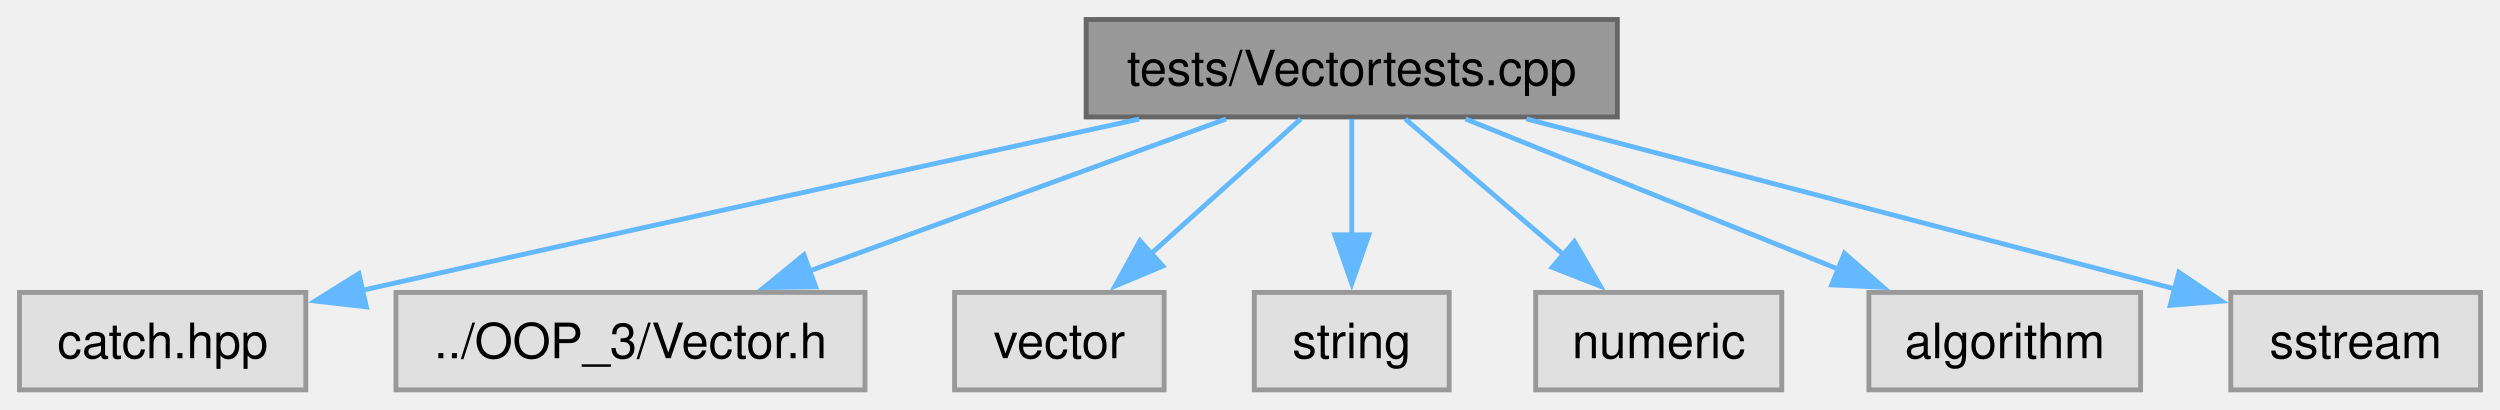
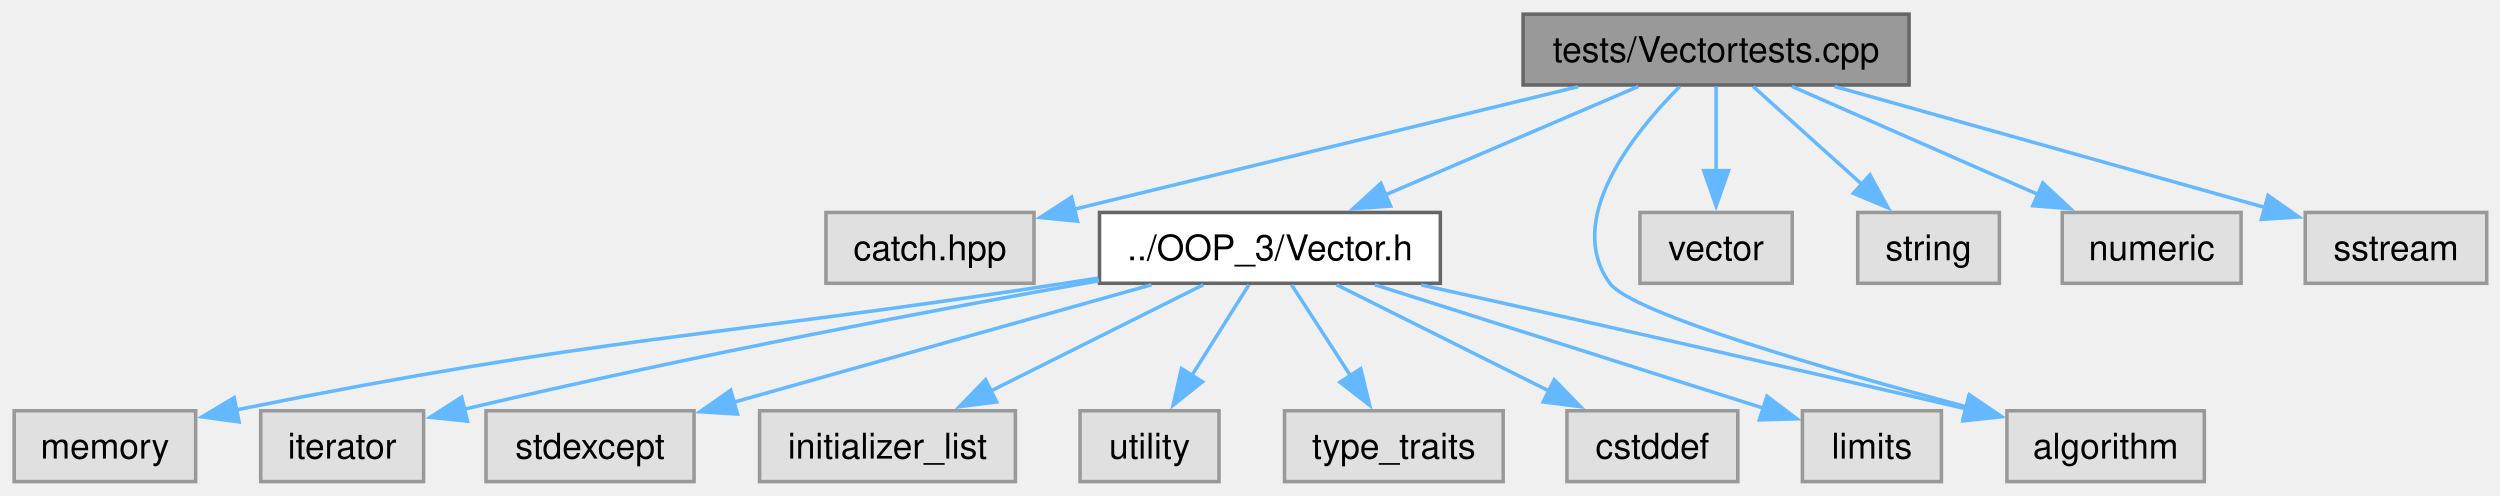
- <svg xmlns="http://www.w3.org/2000/svg" xmlns:xlink="http://www.w3.org/1999/xlink" width="513pt" height="84pt" viewBox="0.00 0.00 513.00 84.00">
-   <g id="graph0" class="graph" transform="scale(1 1) rotate(0) translate(4 80)">
+ <svg xmlns="http://www.w3.org/2000/svg" xmlns:xlink="http://www.w3.org/1999/xlink" width="706pt" height="140pt" viewBox="0.00 0.00 706.00 140.00">
+   <g id="graph0" class="graph" transform="scale(1 1) rotate(0) translate(4 136)">
    <g id="Node000001" class="node">
      <g id="a_Node000001">
        <a xlink:title="Unit testai nuosavai Vector klasei (Catch2).">
-           <polygon fill="#999999" stroke="#666666" points="327.88,-76 218.88,-76 218.88,-56 327.88,-56 327.88,-76" />
-           <text xml:space="preserve" text-anchor="middle" x="273.38" y="-62.5" font-family="Helvetica,sans-Serif" font-size="10.00">tests/Vectortests.cpp</text>
+           <polygon fill="#999999" stroke="#666666" points="535.12,-132 426.12,-132 426.12,-112 535.12,-112 535.12,-132" />
+           <text xml:space="preserve" text-anchor="middle" x="480.62" y="-118.5" font-family="Helvetica,sans-Serif" font-size="10.00">tests/Vectortests.cpp</text>
        </a>
      </g>
    </g>
    <g id="Node000002" class="node">
      <g id="a_Node000002">
        <a xlink:title=" ">
-           <polygon fill="#e0e0e0" stroke="#999999" points="58.75,-20 0,-20 0,0 58.75,0 58.75,-20" />
-           <text xml:space="preserve" text-anchor="middle" x="29.38" y="-6.5" font-family="Helvetica,sans-Serif" font-size="10.00">catch.hpp</text>
+           <polygon fill="#e0e0e0" stroke="#999999" points="288,-76 229.25,-76 229.25,-56 288,-56 288,-76" />
+           <text xml:space="preserve" text-anchor="middle" x="258.62" y="-62.5" font-family="Helvetica,sans-Serif" font-size="10.00">catch.hpp</text>
        </a>
      </g>
    </g>
    <g id="edge1_Node000001_Node000002" class="edge">
      <g id="a_edge1_Node000001_Node000002">
        <a xlink:title=" ">
-           <path fill="none" stroke="#63b8ff" d="M229.76,-55.57C190.59,-47.06 131.21,-34.1 70.18,-20.39" />
-           <polygon fill="#63b8ff" stroke="#63b8ff" points="71.18,-17.03 60.65,-18.24 69.64,-23.85 71.18,-17.03" />
+           <path fill="none" stroke="#63b8ff" d="M441.7,-111.53C401.78,-101.82 339.93,-86.78 299.36,-76.91" />
+           <polygon fill="#63b8ff" stroke="#63b8ff" points="300.28,-73.53 289.73,-74.57 298.62,-80.33 300.28,-73.53" />
        </a>
      </g>
    </g>
    <g id="Node000003" class="node">
      <g id="a_Node000003">
-         <a xlink:title=" ">
-           <polygon fill="#e0e0e0" stroke="#999999" points="173.5,-20 77.25,-20 77.25,0 173.5,0 173.5,-20" />
-           <text xml:space="preserve" text-anchor="middle" x="125.38" y="-6.5" font-family="Helvetica,sans-Serif" font-size="10.00">../OOP_3/Vector.h</text>
+         <a xlink:href="_vector_8h.html" target="_top" xlink:title="Nuosava std::vector alternatyva — dinaminis masyvas.">
+           <polygon fill="white" stroke="#666666" points="402.75,-76 306.5,-76 306.5,-56 402.75,-56 402.75,-76" />
+           <text xml:space="preserve" text-anchor="middle" x="354.62" y="-62.5" font-family="Helvetica,sans-Serif" font-size="10.00">../OOP_3/Vector.h</text>
        </a>
      </g>
    </g>
    <g id="edge2_Node000001_Node000003" class="edge">
      <g id="a_edge2_Node000001_Node000003">
        <a xlink:title=" ">
-           <path fill="none" stroke="#63b8ff" d="M247.6,-55.59C223.97,-46.97 188.73,-34.12 162.16,-24.42" />
-           <polygon fill="#63b8ff" stroke="#63b8ff" points="163.37,-21.14 152.78,-21 160.97,-27.71 163.37,-21.14" />
+           <path fill="none" stroke="#63b8ff" d="M458.68,-111.59C438.92,-103.13 409.63,-90.58 387.16,-80.94" />
+           <polygon fill="#63b8ff" stroke="#63b8ff" points="388.71,-77.8 378.13,-77.08 385.95,-84.23 388.71,-77.8" />
+         </a>
+       </g>
+     </g>
+     <g id="Node000008" class="node">
+       <g id="a_Node000008">
+         <a xlink:title=" ">
+           <polygon fill="#e0e0e0" stroke="#999999" points="618.5,-20 562.75,-20 562.75,0 618.5,0 618.5,-20" />
+           <text xml:space="preserve" text-anchor="middle" x="590.62" y="-6.5" font-family="Helvetica,sans-Serif" font-size="10.00">algorithm</text>
+         </a>
+       </g>
+     </g>
+     <g id="edge15_Node000001_Node000008" class="edge">
+       <g id="a_edge15_Node000001_Node000008">
+         <a xlink:title=" ">
+           <path fill="none" stroke="#63b8ff" d="M470.34,-111.55C457.19,-98.32 437.59,-73.88 450.62,-56 456.77,-47.57 512.09,-31.58 551.32,-21.1" />
+           <polygon fill="#63b8ff" stroke="#63b8ff" points="552.16,-24.5 560.94,-18.56 550.37,-17.73 552.16,-24.5" />
+         </a>
+       </g>
+     </g>
+     <g id="Node000013" class="node">
+       <g id="a_Node000013">
+         <a xlink:title=" ">
+           <polygon fill="#e0e0e0" stroke="#999999" points="502.12,-76 459.12,-76 459.12,-56 502.12,-56 502.12,-76" />
+           <text xml:space="preserve" text-anchor="middle" x="480.62" y="-62.5" font-family="Helvetica,sans-Serif" font-size="10.00">vector</text>
+         </a>
+       </g>
+     </g>
+     <g id="edge12_Node000001_Node000013" class="edge">
+       <g id="a_edge12_Node000001_Node000013">
+         <a xlink:title=" ">
+           <path fill="none" stroke="#63b8ff" d="M480.62,-111.59C480.62,-105.01 480.62,-95.96 480.62,-87.73" />
+           <polygon fill="#63b8ff" stroke="#63b8ff" points="484.13,-87.81 480.63,-77.81 477.13,-87.81 484.13,-87.81" />
+         </a>
+       </g>
+     </g>
+     <g id="Node000014" class="node">
+       <g id="a_Node000014">
+         <a xlink:title=" ">
+           <polygon fill="#e0e0e0" stroke="#999999" points="560.62,-76 520.62,-76 520.62,-56 560.62,-56 560.62,-76" />
+           <text xml:space="preserve" text-anchor="middle" x="540.62" y="-62.5" font-family="Helvetica,sans-Serif" font-size="10.00">string</text>
+         </a>
+       </g>
+     </g>
+     <g id="edge13_Node000001_Node000014" class="edge">
+       <g id="a_edge13_Node000001_Node000014">
+         <a xlink:title=" ">
+           <path fill="none" stroke="#63b8ff" d="M491.08,-111.59C499.59,-103.93 511.84,-92.91 522.02,-83.75" />
+           <polygon fill="#63b8ff" stroke="#63b8ff" points="524.08,-86.6 529.17,-77.31 519.39,-81.4 524.08,-86.6" />
+         </a>
+       </g>
+     </g>
+     <g id="Node000015" class="node">
+       <g id="a_Node000015">
+         <a xlink:title=" ">
+           <polygon fill="#e0e0e0" stroke="#999999" points="628.88,-76 578.38,-76 578.38,-56 628.88,-56 628.88,-76" />
+           <text xml:space="preserve" text-anchor="middle" x="603.62" y="-62.5" font-family="Helvetica,sans-Serif" font-size="10.00">numeric</text>
+         </a>
+       </g>
+     </g>
+     <g id="edge14_Node000001_Node000015" class="edge">
+       <g id="a_edge14_Node000001_Node000015">
+         <a xlink:title=" ">
+           <path fill="none" stroke="#63b8ff" d="M502.05,-111.59C521.25,-103.17 549.67,-90.69 571.57,-81.07" />
+           <polygon fill="#63b8ff" stroke="#63b8ff" points="572.9,-84.31 580.65,-77.09 570.08,-77.9 572.9,-84.31" />
+         </a>
+       </g>
+     </g>
+     <g id="Node000016" class="node">
+       <g id="a_Node000016">
+         <a xlink:title=" ">
+           <polygon fill="#e0e0e0" stroke="#999999" points="698.25,-76 647,-76 647,-56 698.25,-56 698.25,-76" />
+           <text xml:space="preserve" text-anchor="middle" x="672.62" y="-62.5" font-family="Helvetica,sans-Serif" font-size="10.00">sstream</text>
+         </a>
+       </g>
+     </g>
+     <g id="edge16_Node000001_Node000016" class="edge">
+       <g id="a_edge16_Node000001_Node000016">
+         <a xlink:title=" ">
+           <path fill="none" stroke="#63b8ff" d="M514.07,-111.59C548.1,-102.02 600.7,-87.23 635.87,-77.34" />
+           <polygon fill="#63b8ff" stroke="#63b8ff" points="636.5,-80.8 645.18,-74.72 634.61,-74.06 636.5,-80.8" />
        </a>
      </g>
    </g>
    <g id="Node000004" class="node">
      <g id="a_Node000004">
        <a xlink:title=" ">
-           <polygon fill="#e0e0e0" stroke="#999999" points="234.88,-20 191.88,-20 191.88,0 234.88,0 234.88,-20" />
-           <text xml:space="preserve" text-anchor="middle" x="213.38" y="-6.5" font-family="Helvetica,sans-Serif" font-size="10.00">vector</text>
-         </a>
-       </g>
-     </g>
-     <g id="edge3_Node000001_Node000004" class="edge">
-       <g id="a_edge3_Node000001_Node000004">
-         <a xlink:title=" ">
-           <path fill="none" stroke="#63b8ff" d="M262.92,-55.59C254.41,-47.93 242.16,-36.91 231.98,-27.75" />
-           <polygon fill="#63b8ff" stroke="#63b8ff" points="234.61,-25.4 224.83,-21.31 229.92,-30.6 234.61,-25.4" />
+           <polygon fill="#e0e0e0" stroke="#999999" points="51.25,-20 0,-20 0,0 51.25,0 51.25,-20" />
+           <text xml:space="preserve" text-anchor="middle" x="25.62" y="-6.5" font-family="Helvetica,sans-Serif" font-size="10.00">memory</text>
+         </a>
+       </g>
+     </g>
+     <g id="edge3_Node000003_Node000004" class="edge">
+       <g id="a_edge3_Node000003_Node000004">
+         <a xlink:title=" ">
+           <path fill="none" stroke="#63b8ff" d="M306.21,-57.48C302.96,-56.98 299.75,-56.48 296.62,-56 195.24,-40.4 166.47,-41.17 62.53,-20.21" />
+           <polygon fill="#63b8ff" stroke="#63b8ff" points="63.53,-16.84 53.03,-18.28 62.13,-23.7 63.53,-16.84" />
        </a>
      </g>
    </g>
    <g id="Node000005" class="node">
      <g id="a_Node000005">
        <a xlink:title=" ">
-           <polygon fill="#e0e0e0" stroke="#999999" points="293.38,-20 253.38,-20 253.38,0 293.38,0 293.38,-20" />
-           <text xml:space="preserve" text-anchor="middle" x="273.38" y="-6.5" font-family="Helvetica,sans-Serif" font-size="10.00">string</text>
-         </a>
-       </g>
-     </g>
-     <g id="edge4_Node000001_Node000005" class="edge">
-       <g id="a_edge4_Node000001_Node000005">
-         <a xlink:title=" ">
-           <path fill="none" stroke="#63b8ff" d="M273.38,-55.59C273.38,-49.01 273.38,-39.96 273.38,-31.73" />
-           <polygon fill="#63b8ff" stroke="#63b8ff" points="276.88,-31.81 273.38,-21.81 269.88,-31.81 276.88,-31.81" />
+           <polygon fill="#e0e0e0" stroke="#999999" points="115.62,-20 69.62,-20 69.62,0 115.62,0 115.62,-20" />
+           <text xml:space="preserve" text-anchor="middle" x="92.62" y="-6.5" font-family="Helvetica,sans-Serif" font-size="10.00">iterator</text>
+         </a>
+       </g>
+     </g>
+     <g id="edge4_Node000003_Node000005" class="edge">
+       <g id="a_edge4_Node000003_Node000005">
+         <a xlink:title=" ">
+           <path fill="none" stroke="#63b8ff" d="M306.36,-56.73C262.03,-48.87 194.28,-36.21 126.81,-20.37" />
+           <polygon fill="#63b8ff" stroke="#63b8ff" points="128,-17.06 117.46,-18.16 126.38,-23.87 128,-17.06" />
        </a>
      </g>
    </g>
    <g id="Node000006" class="node">
      <g id="a_Node000006">
        <a xlink:title=" ">
-           <polygon fill="#e0e0e0" stroke="#999999" points="361.62,-20 311.12,-20 311.12,0 361.62,0 361.62,-20" />
-           <text xml:space="preserve" text-anchor="middle" x="336.38" y="-6.5" font-family="Helvetica,sans-Serif" font-size="10.00">numeric</text>
-         </a>
-       </g>
-     </g>
-     <g id="edge5_Node000001_Node000006" class="edge">
-       <g id="a_edge5_Node000001_Node000006">
-         <a xlink:title=" ">
-           <path fill="none" stroke="#63b8ff" d="M284.35,-55.59C293.29,-47.93 306.15,-36.91 316.84,-27.75" />
-           <polygon fill="#63b8ff" stroke="#63b8ff" points="319.06,-30.45 324.38,-21.28 314.51,-25.13 319.06,-30.45" />
+           <polygon fill="#e0e0e0" stroke="#999999" points="192,-20 133.25,-20 133.25,0 192,0 192,-20" />
+           <text xml:space="preserve" text-anchor="middle" x="162.62" y="-6.5" font-family="Helvetica,sans-Serif" font-size="10.00">stdexcept</text>
+         </a>
+       </g>
+     </g>
+     <g id="edge5_Node000003_Node000006" class="edge">
+       <g id="a_edge5_Node000003_Node000006">
+         <a xlink:title=" ">
+           <path fill="none" stroke="#63b8ff" d="M321.18,-55.59C288.32,-46.35 238.13,-32.23 203.04,-22.37" />
+           <polygon fill="#63b8ff" stroke="#63b8ff" points="204.26,-19.07 193.68,-19.73 202.36,-25.81 204.26,-19.07" />
        </a>
      </g>
    </g>
    <g id="Node000007" class="node">
      <g id="a_Node000007">
        <a xlink:title=" ">
-           <polygon fill="#e0e0e0" stroke="#999999" points="435.25,-20 379.5,-20 379.5,0 435.25,0 435.25,-20" />
-           <text xml:space="preserve" text-anchor="middle" x="407.38" y="-6.5" font-family="Helvetica,sans-Serif" font-size="10.00">algorithm</text>
-         </a>
-       </g>
-     </g>
-     <g id="edge6_Node000001_Node000007" class="edge">
-       <g id="a_edge6_Node000001_Node000007">
-         <a xlink:title=" ">
-           <path fill="none" stroke="#63b8ff" d="M296.72,-55.59C317.91,-47.05 349.44,-34.35 373.43,-24.68" />
-           <polygon fill="#63b8ff" stroke="#63b8ff" points="374.48,-28.03 382.45,-21.05 371.86,-21.54 374.48,-28.03" />
-         </a>
-       </g>
-     </g>
-     <g id="Node000008" class="node">
-       <g id="a_Node000008">
-         <a xlink:title=" ">
-           <polygon fill="#e0e0e0" stroke="#999999" points="505,-20 453.75,-20 453.75,0 505,0 505,-20" />
-           <text xml:space="preserve" text-anchor="middle" x="479.38" y="-6.5" font-family="Helvetica,sans-Serif" font-size="10.00">sstream</text>
-         </a>
-       </g>
-     </g>
-     <g id="edge7_Node000001_Node000008" class="edge">
-       <g id="a_edge7_Node000001_Node000008">
-         <a xlink:title=" ">
-           <path fill="none" stroke="#63b8ff" d="M309.26,-55.59C346.55,-45.82 404.64,-30.59 442.35,-20.7" />
-           <polygon fill="#63b8ff" stroke="#63b8ff" points="443.11,-24.13 451.89,-18.2 441.33,-17.35 443.11,-24.13" />
+           <polygon fill="#e0e0e0" stroke="#999999" points="282.75,-20 210.5,-20 210.5,0 282.75,0 282.75,-20" />
+           <text xml:space="preserve" text-anchor="middle" x="246.62" y="-6.5" font-family="Helvetica,sans-Serif" font-size="10.00">initializer_list</text>
+         </a>
+       </g>
+     </g>
+     <g id="edge6_Node000003_Node000007" class="edge">
+       <g id="a_edge6_Node000003_Node000007">
+         <a xlink:title=" ">
+           <path fill="none" stroke="#63b8ff" d="M335.81,-55.59C319.27,-47.32 294.91,-35.14 275.83,-25.6" />
+           <polygon fill="#63b8ff" stroke="#63b8ff" points="277.45,-22.5 266.94,-21.16 274.32,-28.76 277.45,-22.5" />
+         </a>
+       </g>
+     </g>
+     <g id="edge7_Node000003_Node000008" class="edge">
+       <g id="a_edge7_Node000003_Node000008">
+         <a xlink:title=" ">
+           <path fill="none" stroke="#63b8ff" d="M397.37,-55.54C435.34,-47.1 492.62,-34.24 551.37,-20.5" />
+           <polygon fill="#63b8ff" stroke="#63b8ff" points="551.94,-23.96 560.88,-18.27 550.35,-17.15 551.94,-23.96" />
+         </a>
+       </g>
+     </g>
+     <g id="Node000009" class="node">
+       <g id="a_Node000009">
+         <a xlink:title=" ">
+           <polygon fill="#e0e0e0" stroke="#999999" points="340.25,-20 301,-20 301,0 340.25,0 340.25,-20" />
+           <text xml:space="preserve" text-anchor="middle" x="320.62" y="-6.5" font-family="Helvetica,sans-Serif" font-size="10.00">utility</text>
+         </a>
+       </g>
+     </g>
+     <g id="edge8_Node000003_Node000009" class="edge">
+       <g id="a_edge8_Node000003_Node000009">
+         <a xlink:title=" ">
+           <path fill="none" stroke="#63b8ff" d="M348.7,-55.59C344.27,-48.55 338.05,-38.67 332.59,-30" />
+           <polygon fill="#63b8ff" stroke="#63b8ff" points="335.58,-28.18 327.29,-21.58 329.65,-31.91 335.58,-28.18" />
+         </a>
+       </g>
+     </g>
+     <g id="Node000010" class="node">
+       <g id="a_Node000010">
+         <a xlink:title=" ">
+           <polygon fill="#e0e0e0" stroke="#999999" points="420.5,-20 358.75,-20 358.75,0 420.5,0 420.5,-20" />
+           <text xml:space="preserve" text-anchor="middle" x="389.62" y="-6.5" font-family="Helvetica,sans-Serif" font-size="10.00">type_traits</text>
+         </a>
+       </g>
+     </g>
+     <g id="edge9_Node000003_Node000010" class="edge">
+       <g id="a_edge9_Node000003_Node000010">
+         <a xlink:title=" ">
+           <path fill="none" stroke="#63b8ff" d="M360.72,-55.59C365.34,-48.47 371.83,-38.45 377.49,-29.72" />
+           <polygon fill="#63b8ff" stroke="#63b8ff" points="380.27,-31.86 382.78,-21.57 374.4,-28.06 380.27,-31.86" />
+         </a>
+       </g>
+     </g>
+     <g id="Node000011" class="node">
+       <g id="a_Node000011">
+         <a xlink:title=" ">
+           <polygon fill="#e0e0e0" stroke="#999999" points="486.75,-20 438.5,-20 438.5,0 486.75,0 486.75,-20" />
+           <text xml:space="preserve" text-anchor="middle" x="462.62" y="-6.5" font-family="Helvetica,sans-Serif" font-size="10.00">cstddef</text>
+         </a>
+       </g>
+     </g>
+     <g id="edge10_Node000003_Node000011" class="edge">
+       <g id="a_edge10_Node000003_Node000011">
+         <a xlink:title=" ">
+           <path fill="none" stroke="#63b8ff" d="M373.44,-55.59C389.98,-47.32 414.34,-35.14 433.42,-25.6" />
+           <polygon fill="#63b8ff" stroke="#63b8ff" points="434.93,-28.76 442.31,-21.16 431.8,-22.5 434.93,-28.76" />
+         </a>
+       </g>
+     </g>
+     <g id="Node000012" class="node">
+       <g id="a_Node000012">
+         <a xlink:title=" ">
+           <polygon fill="#e0e0e0" stroke="#999999" points="544.25,-20 505,-20 505,0 544.25,0 544.25,-20" />
+           <text xml:space="preserve" text-anchor="middle" x="524.62" y="-6.5" font-family="Helvetica,sans-Serif" font-size="10.00">limits</text>
+         </a>
+       </g>
+     </g>
+     <g id="edge11_Node000003_Node000012" class="edge">
+       <g id="a_edge11_Node000003_Node000012">
+         <a xlink:title=" ">
+           <path fill="none" stroke="#63b8ff" d="M384.24,-55.59C415.08,-45.8 463.15,-30.53 494.26,-20.64" />
+           <polygon fill="#63b8ff" stroke="#63b8ff" points="494.98,-24.09 503.45,-17.73 492.86,-17.42 494.98,-24.09" />
        </a>
      </g>
    </g>
  </g>
</svg>
